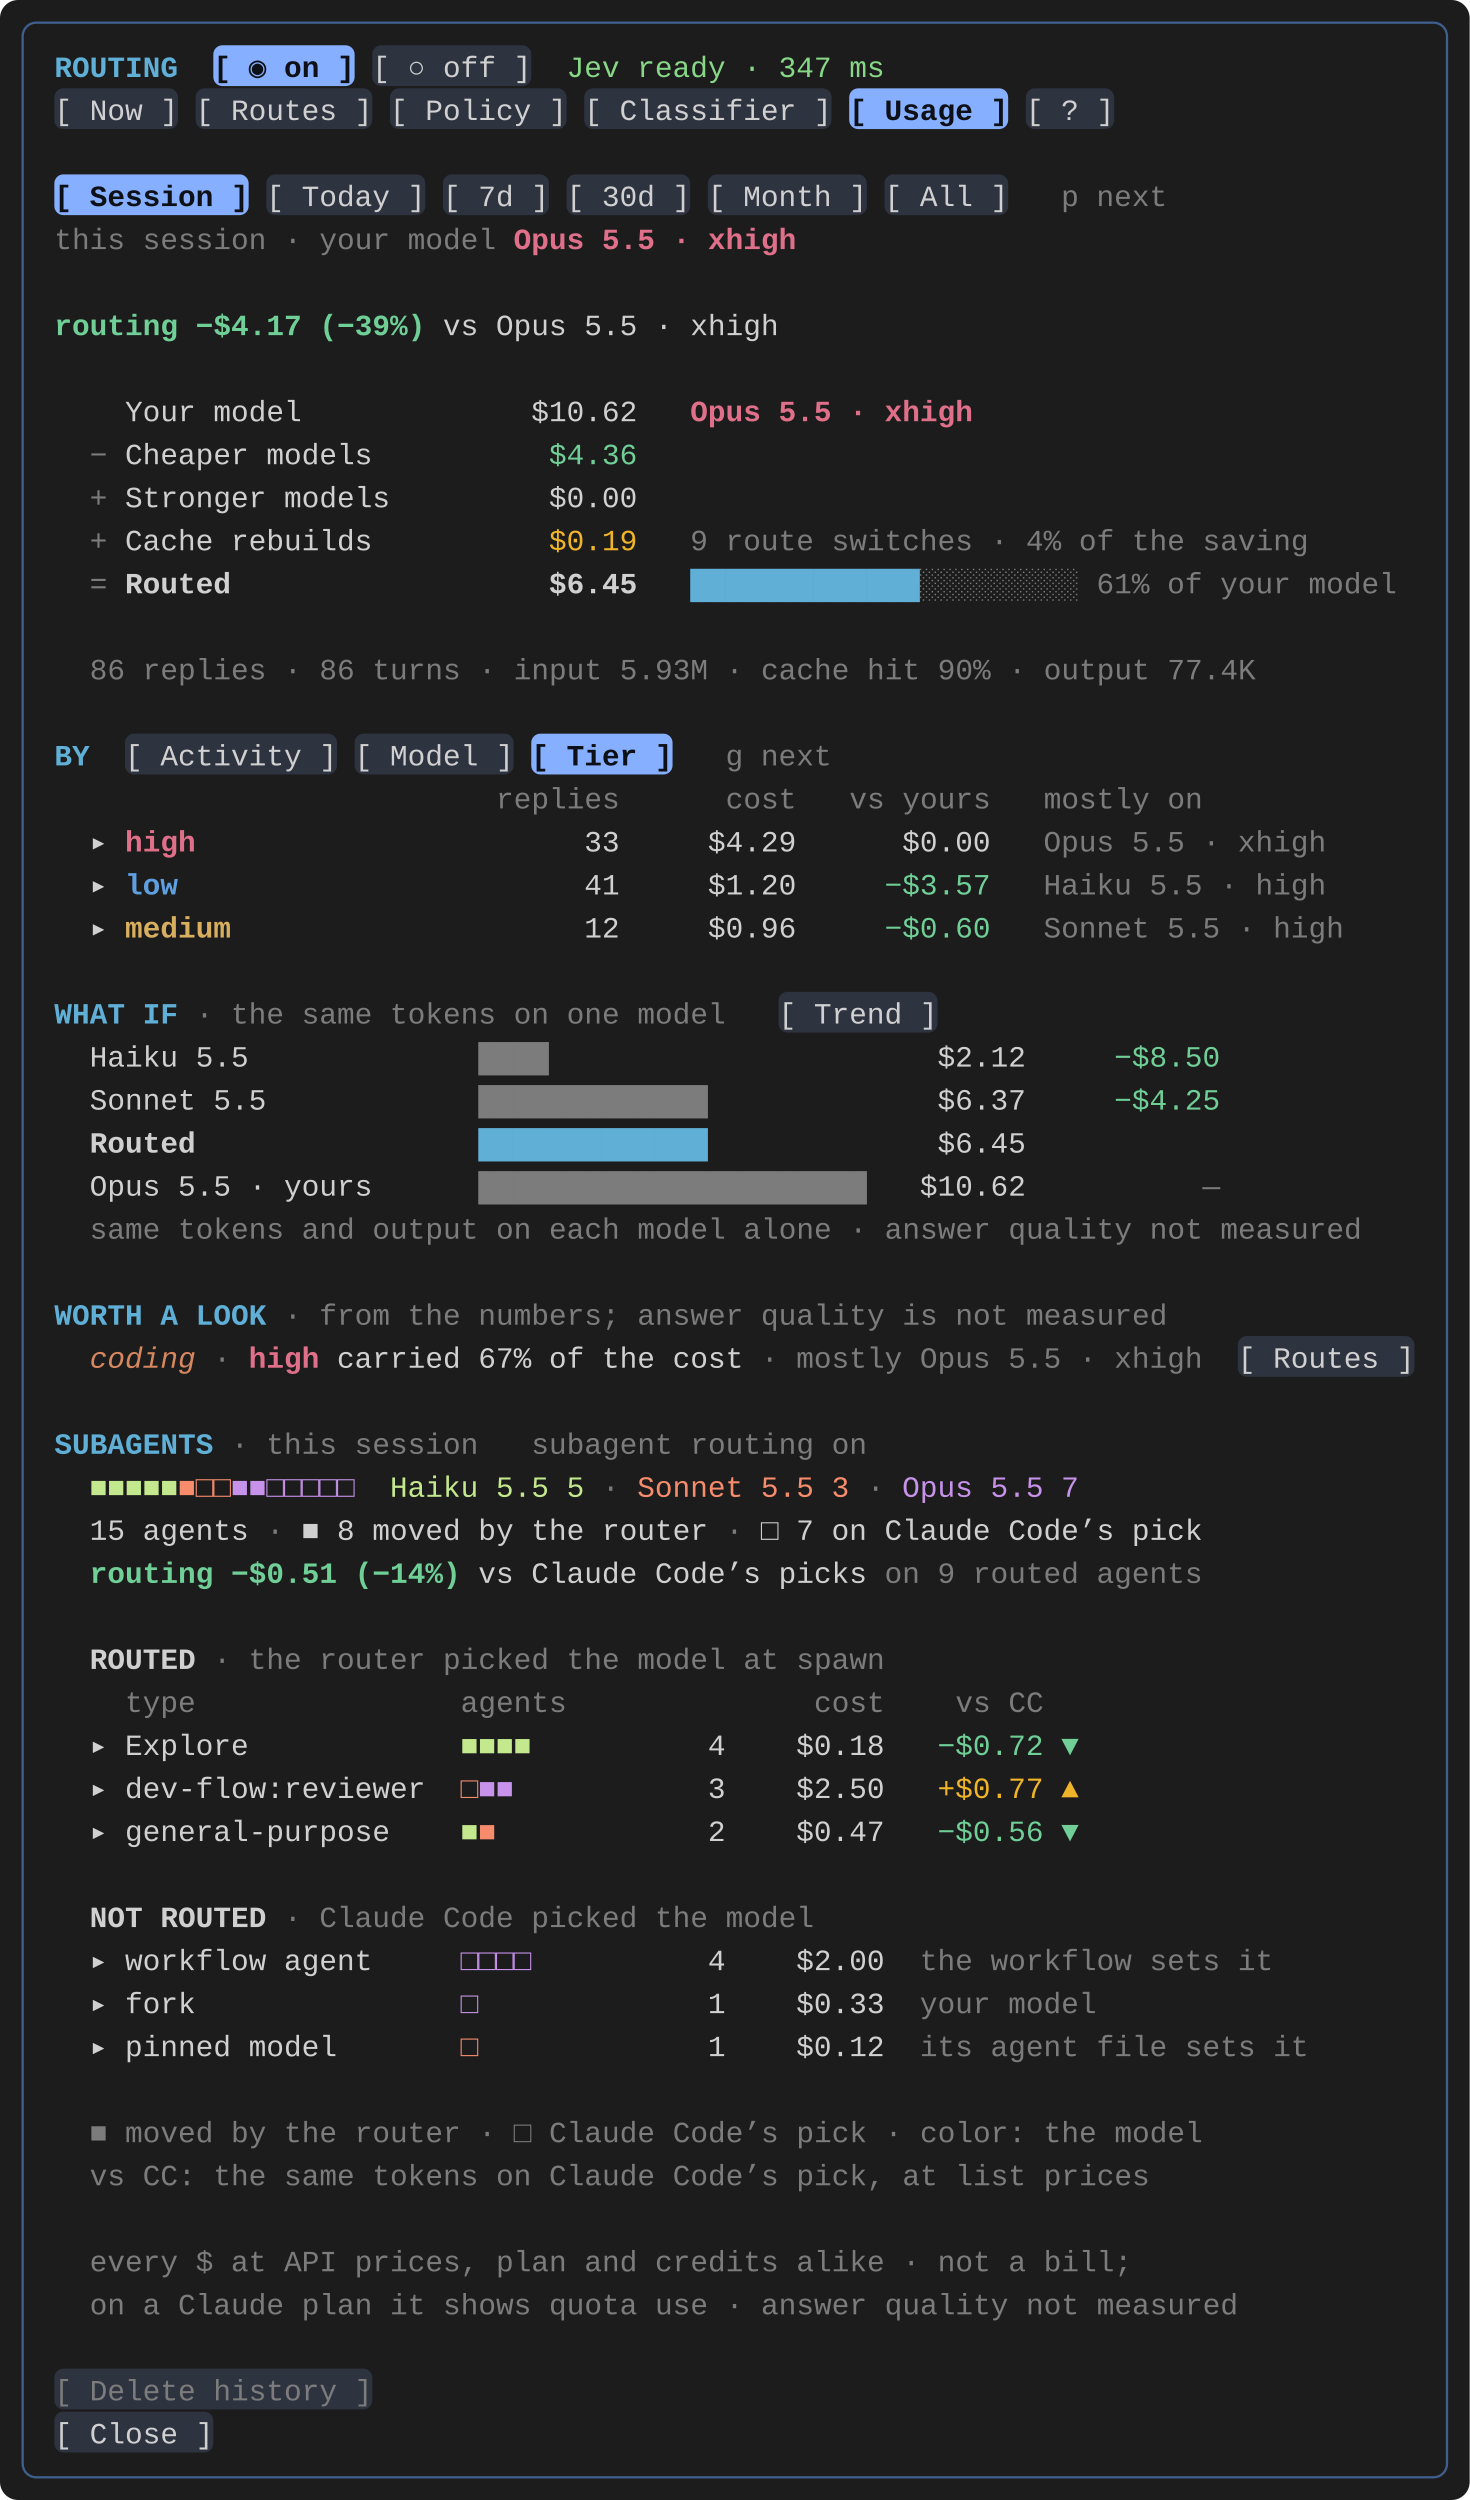
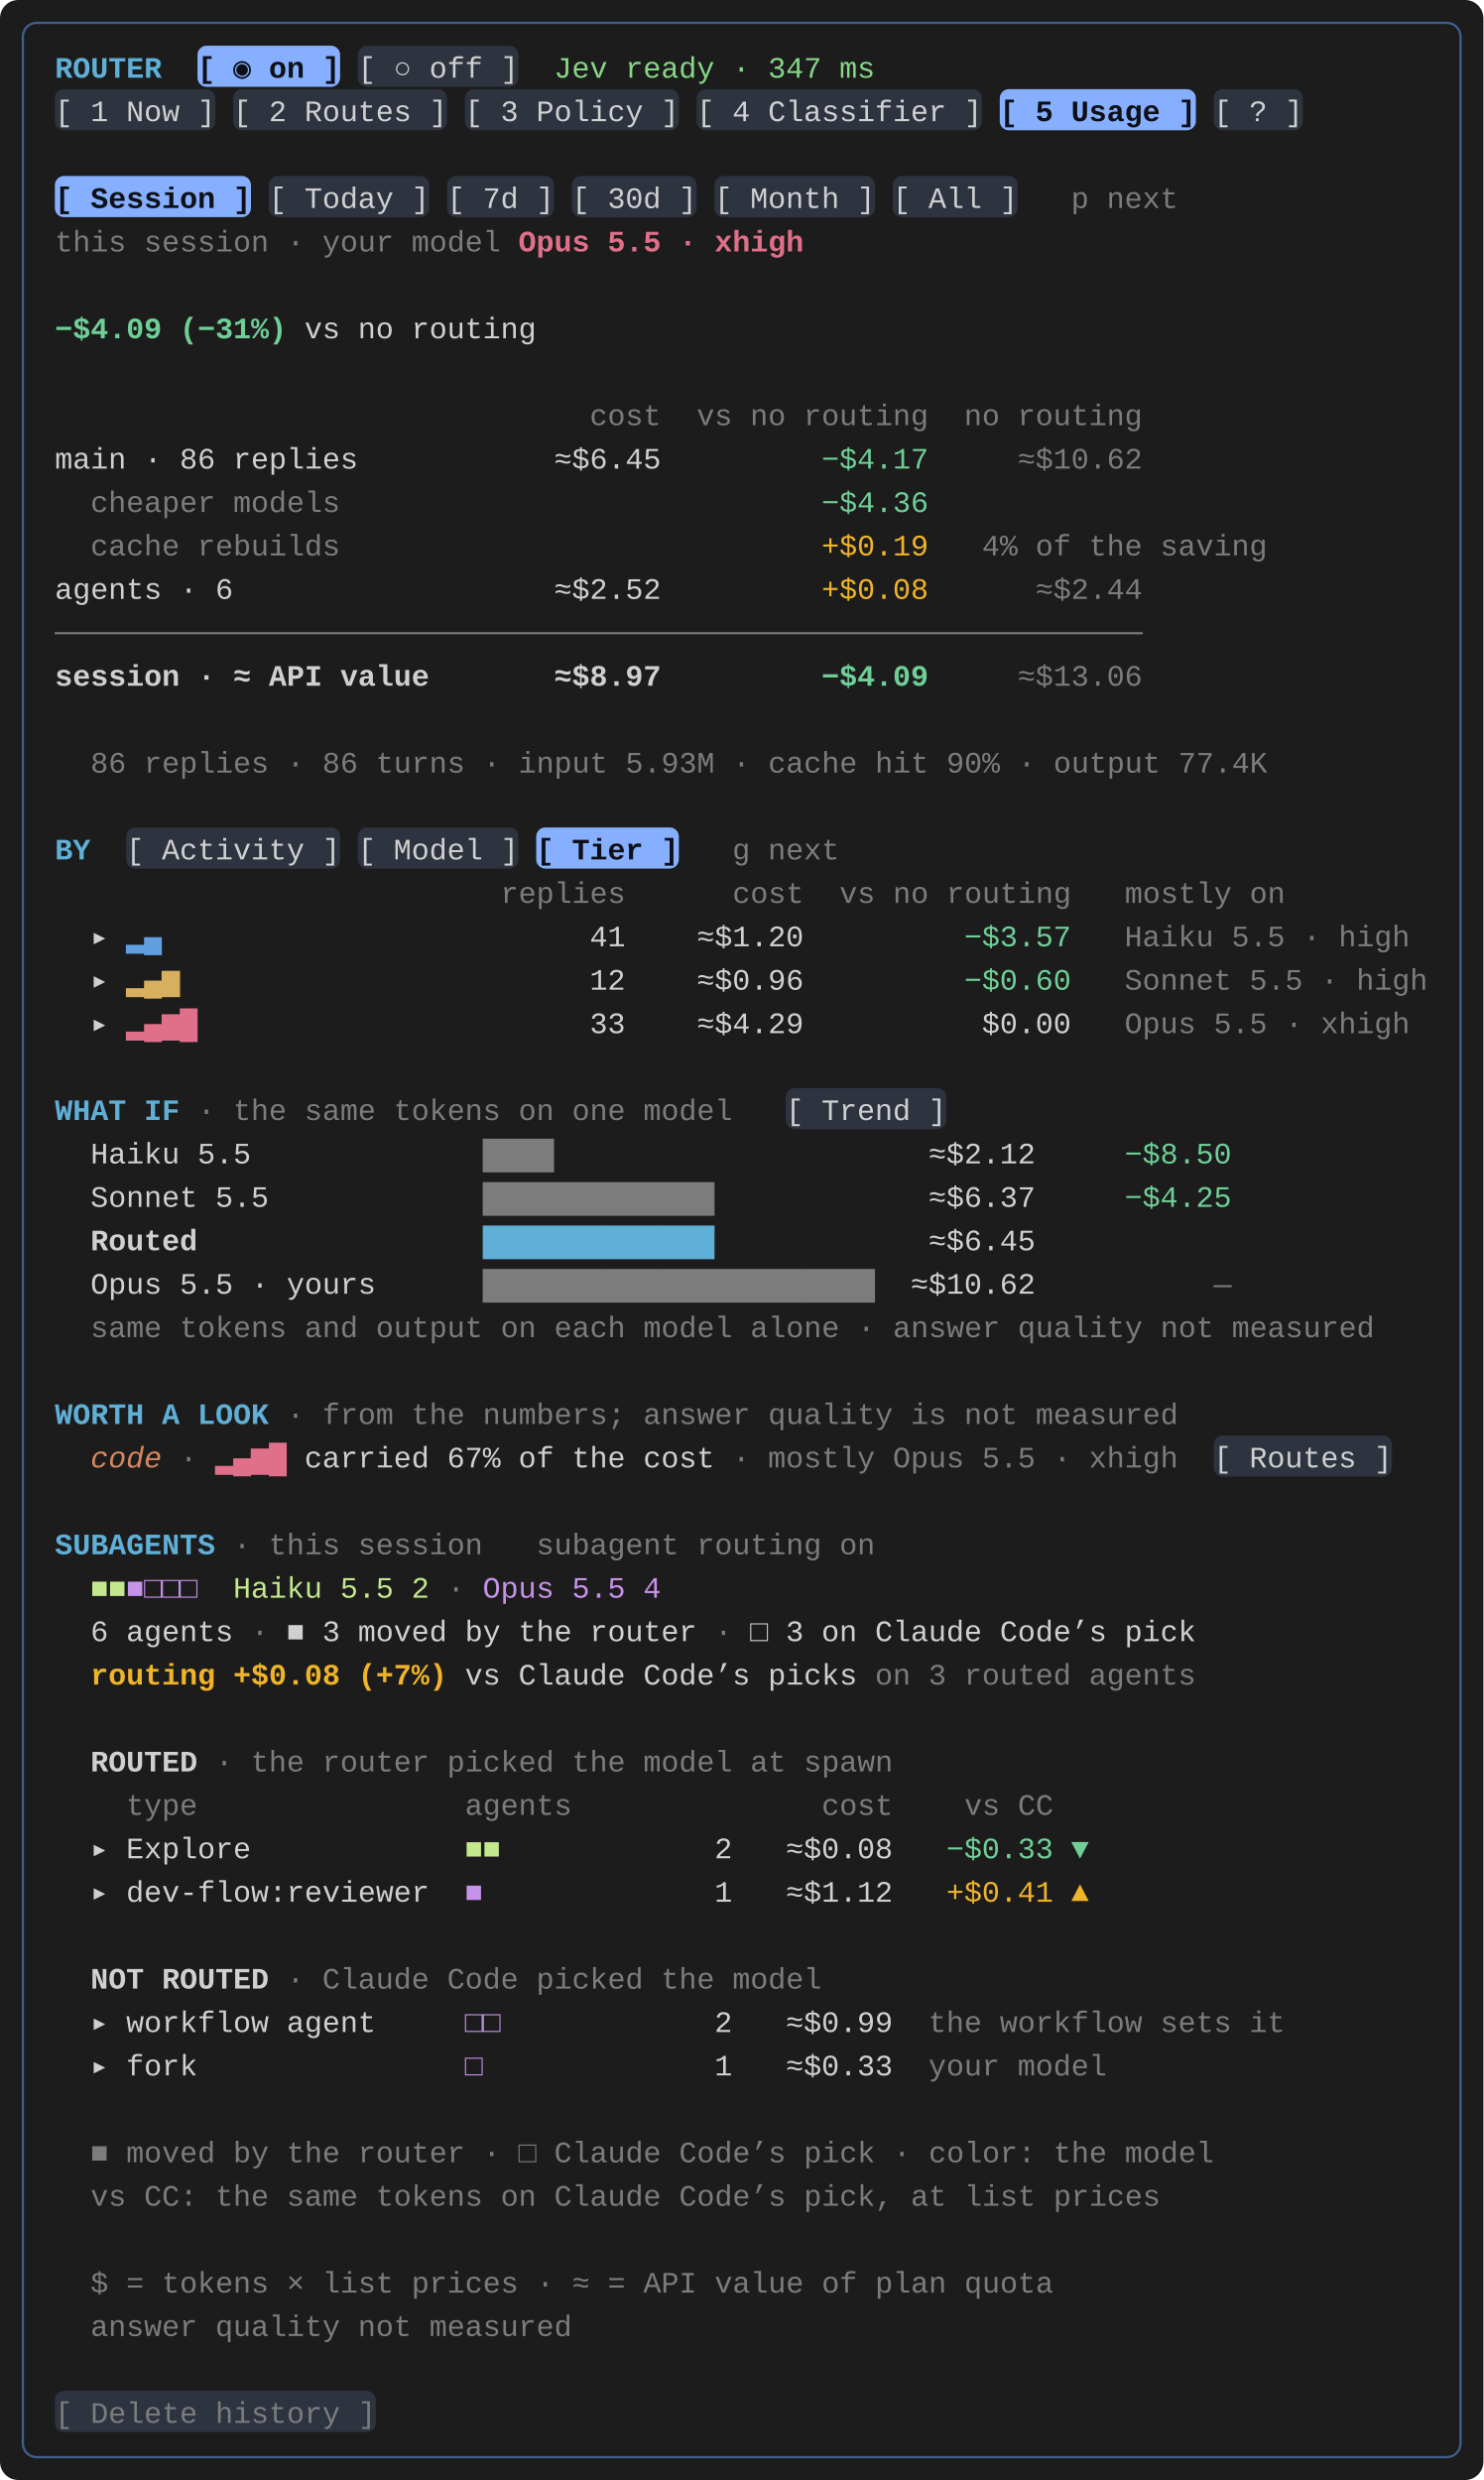
- <svg xmlns="http://www.w3.org/2000/svg" viewBox="0 0 649 1104" role="img" aria-labelledby="title desc">
+ <svg xmlns="http://www.w3.org/2000/svg" viewBox="0 0 649 1085" role="img" aria-labelledby="title desc">
  <style>
    text { font-family: ui-monospace, SFMono-Regular, Menlo, Consolas, 'Liberation Mono', monospace; font-size: 13px; }
    .cap { font-family: system-ui, -apple-system, 'Segoe UI', sans-serif; font-size: 12px; fill: #9a988f; }
  </style>
-   <rect width="649" height="1104" rx="8" fill="#1c1c1c" />
-   <rect x="10" y="10" width="629" height="1084" rx="6" fill="none" stroke="#3f5f8f" />
-   <text x="24.0" y="34" fill="#5fafd7" font-weight="700" xml:space="preserve">ROUTING</text>
-   <rect x="94.2" y="20" width="62.4" height="18" rx="4" fill="#87afff" />
-   <text x="94.2" y="34" fill="#0d1016" font-weight="700" xml:space="preserve">[ ◉ on ]</text>
-   <rect x="164.4" y="20" width="70.2" height="18" rx="4" fill="#2e3340" />
-   <text x="164.4" y="34" fill="#d0d0d0" xml:space="preserve">[ ○ off ]</text>
-   <text x="250.2" y="34" fill="#87d787" xml:space="preserve">Jev ready · 347 ms</text>
-   <rect x="24.0" y="39" width="54.6" height="18" rx="4" fill="#2e3340" />
-   <text x="24.0" y="53" fill="#d0d0d0" xml:space="preserve">[ Now ]</text>
-   <rect x="86.4" y="39" width="78.0" height="18" rx="4" fill="#2e3340" />
-   <text x="86.4" y="53" fill="#d0d0d0" xml:space="preserve">[ Routes ]</text>
-   <rect x="172.2" y="39" width="78.0" height="18" rx="4" fill="#2e3340" />
-   <text x="172.2" y="53" fill="#d0d0d0" xml:space="preserve">[ Policy ]</text>
-   <rect x="258.0" y="39" width="109.2" height="18" rx="4" fill="#2e3340" />
-   <text x="258.0" y="53" fill="#d0d0d0" xml:space="preserve">[ Classifier ]</text>
-   <rect x="375.0" y="39" width="70.2" height="18" rx="4" fill="#87afff" />
-   <text x="375.0" y="53" fill="#0d1016" font-weight="700" xml:space="preserve">[ Usage ]</text>
-   <rect x="453.0" y="39" width="39.0" height="18" rx="4" fill="#2e3340" />
-   <text x="453.0" y="53" fill="#d0d0d0" xml:space="preserve">[ ? ]</text>
+   <rect width="649" height="1085" rx="8" fill="#1c1c1c" />
+   <rect x="10" y="10" width="629" height="1065" rx="6" fill="none" stroke="#3f5f8f" />
+   <text x="24.0" y="34" fill="#5fafd7" font-weight="700" xml:space="preserve">ROUTER</text>
+   <rect x="86.4" y="20" width="62.4" height="18" rx="4" fill="#87afff" />
+   <text x="86.4" y="34" fill="#0d1016" font-weight="700" xml:space="preserve">[ ◉ on ]</text>
+   <rect x="156.6" y="20" width="70.2" height="18" rx="4" fill="#2e3340" />
+   <text x="156.6" y="34" fill="#d0d0d0" xml:space="preserve">[ ○ off ]</text>
+   <text x="242.4" y="34" fill="#87d787" xml:space="preserve">Jev ready · 347 ms</text>
+   <rect x="24.0" y="39" width="70.2" height="18" rx="4" fill="#2e3340" />
+   <text x="24.0" y="53" fill="#d0d0d0" xml:space="preserve">[ 1 Now ]</text>
+   <rect x="102.0" y="39" width="93.6" height="18" rx="4" fill="#2e3340" />
+   <text x="102.0" y="53" fill="#d0d0d0" xml:space="preserve">[ 2 Routes ]</text>
+   <rect x="203.4" y="39" width="93.6" height="18" rx="4" fill="#2e3340" />
+   <text x="203.4" y="53" fill="#d0d0d0" xml:space="preserve">[ 3 Policy ]</text>
+   <rect x="304.8" y="39" width="124.8" height="18" rx="4" fill="#2e3340" />
+   <text x="304.8" y="53" fill="#d0d0d0" xml:space="preserve">[ 4 Classifier ]</text>
+   <rect x="437.4" y="39" width="85.8" height="18" rx="4" fill="#87afff" />
+   <text x="437.4" y="53" fill="#0d1016" font-weight="700" xml:space="preserve">[ 5 Usage ]</text>
+   <rect x="531.0" y="39" width="39.0" height="18" rx="4" fill="#2e3340" />
+   <text x="531.0" y="53" fill="#d0d0d0" xml:space="preserve">[ ? ]</text>
  <rect x="24.0" y="77" width="85.8" height="18" rx="4" fill="#87afff" />
  <text x="24.0" y="91" fill="#0d1016" font-weight="700" xml:space="preserve">[ Session ]</text>
  <rect x="117.6" y="77" width="70.2" height="18" rx="4" fill="#2e3340" />
  <text x="117.6" y="91" fill="#d0d0d0" xml:space="preserve">[ Today ]</text>
  <rect x="195.6" y="77" width="46.8" height="18" rx="4" fill="#2e3340" />
  <text x="195.6" y="91" fill="#d0d0d0" xml:space="preserve">[ 7d ]</text>
  <rect x="250.2" y="77" width="54.6" height="18" rx="4" fill="#2e3340" />
  <text x="250.2" y="91" fill="#d0d0d0" xml:space="preserve">[ 30d ]</text>
  <rect x="312.6" y="77" width="70.2" height="18" rx="4" fill="#2e3340" />
  <text x="312.6" y="91" fill="#d0d0d0" xml:space="preserve">[ Month ]</text>
  <rect x="390.6" y="77" width="54.6" height="18" rx="4" fill="#2e3340" />
  <text x="390.6" y="91" fill="#d0d0d0" xml:space="preserve">[ All ]</text>
  <text x="453.0" y="91" fill="#7c7c7c" xml:space="preserve">  p next</text>
  <text x="24.0" y="110" fill="#7c7c7c" xml:space="preserve">this session · your model </text>
  <text x="226.8" y="110" fill="#e0708a" font-weight="700" xml:space="preserve">Opus 5.5 · xhigh</text>
-   <text x="24.0" y="148" fill="#6fcf97" font-weight="700" xml:space="preserve">routing −$4.17 (−39%)</text>
-   <text x="187.8" y="148" fill="#d0d0d0" xml:space="preserve"> vs Opus 5.5 · xhigh</text>
-   <text x="55.2" y="186" fill="#d0d0d0" xml:space="preserve">Your model</text>
-   <text x="211.2" y="186" fill="#d0d0d0" xml:space="preserve">   $10.62</text>
-   <text x="304.8" y="186" fill="#e0708a" font-weight="700" xml:space="preserve">Opus 5.5 · xhigh</text>
-   <text x="24.0" y="205" fill="#7c7c7c" xml:space="preserve">  − </text>
-   <text x="55.2" y="205" fill="#d0d0d0" xml:space="preserve">Cheaper models</text>
-   <text x="211.2" y="205" fill="#6fcf97" xml:space="preserve">    $4.36</text>
-   <text x="24.0" y="224" fill="#7c7c7c" xml:space="preserve">  + </text>
-   <text x="55.2" y="224" fill="#d0d0d0" xml:space="preserve">Stronger models</text>
-   <text x="211.2" y="224" fill="#d0d0d0" xml:space="preserve">    $0.00</text>
-   <text x="24.0" y="243" fill="#7c7c7c" xml:space="preserve">  + </text>
-   <text x="55.2" y="243" fill="#d0d0d0" xml:space="preserve">Cache rebuilds</text>
-   <text x="211.2" y="243" fill="#f0b429" xml:space="preserve">    $0.19</text>
-   <text x="304.8" y="243" fill="#7c7c7c" xml:space="preserve">9 route switches · 4% of the saving</text>
-   <text x="24.0" y="262" fill="#7c7c7c" xml:space="preserve">  = </text>
-   <text x="55.2" y="262" fill="#d0d0d0" font-weight="700" xml:space="preserve">Routed</text>
-   <text x="211.2" y="262" fill="#d0d0d0" font-weight="700" xml:space="preserve">    $6.45</text>
-   <text x="304.8" y="262" fill="#5fafd7" xml:space="preserve">█████████████</text>
-   <text x="406.2" y="262" fill="#7c7c7c" xml:space="preserve">░░░░░░░░░</text>
-   <text x="476.4" y="262" fill="#7c7c7c" xml:space="preserve"> 61% of your model</text>
-   <text x="24.0" y="300" fill="#7c7c7c" xml:space="preserve">  86 replies · 86 turns · input 5.93M · cache hit 90% · output 77.4K</text>
-   <text x="24.0" y="338" fill="#5fafd7" font-weight="700" xml:space="preserve">BY  </text>
-   <rect x="55.2" y="324" width="93.6" height="18" rx="4" fill="#2e3340" />
-   <text x="55.2" y="338" fill="#d0d0d0" xml:space="preserve">[ Activity ]</text>
-   <rect x="156.6" y="324" width="70.2" height="18" rx="4" fill="#2e3340" />
-   <text x="156.6" y="338" fill="#d0d0d0" xml:space="preserve">[ Model ]</text>
-   <rect x="234.6" y="324" width="62.4" height="18" rx="4" fill="#87afff" />
-   <text x="234.6" y="338" fill="#0d1016" font-weight="700" xml:space="preserve">[ Tier ]</text>
-   <text x="304.8" y="338" fill="#7c7c7c" xml:space="preserve">  g next</text>
-   <text x="24.0" y="357" fill="#7c7c7c" xml:space="preserve">                         replies      cost   vs yours   mostly on</text>
-   <text x="39.6" y="376" fill="#d0d0d0" xml:space="preserve">▸</text>
-   <text x="55.2" y="376" fill="#e0708a" font-weight="700" xml:space="preserve">high</text>
-   <text x="211.2" y="376" fill="#d0d0d0" xml:space="preserve">      33     $4.29</text>
-   <text x="351.6" y="376" fill="#d0d0d0" xml:space="preserve">      $0.00</text>
-   <text x="437.4" y="376" fill="#7c7c7c" xml:space="preserve">   Opus 5.5 · xhigh</text>
-   <text x="39.6" y="395" fill="#d0d0d0" xml:space="preserve">▸</text>
-   <text x="55.2" y="395" fill="#5f9fe0" font-weight="700" xml:space="preserve">low</text>
-   <text x="211.2" y="395" fill="#d0d0d0" xml:space="preserve">      41     $1.20</text>
-   <text x="351.6" y="395" fill="#6fcf97" xml:space="preserve">     −$3.57</text>
-   <text x="437.4" y="395" fill="#7c7c7c" xml:space="preserve">   Haiku 5.5 · high</text>
+   <text x="24.0" y="148" fill="#6fcf97" font-weight="700" xml:space="preserve">−$4.09 (−31%)</text>
+   <text x="125.4" y="148" fill="#d0d0d0" xml:space="preserve"> vs no routing</text>
+   <text x="226.8" y="186" fill="#7c7c7c" xml:space="preserve">    cost</text>
+   <text x="289.2" y="186" fill="#7c7c7c" xml:space="preserve">  vs no routing</text>
+   <text x="406.2" y="186" fill="#7c7c7c" xml:space="preserve">  no routing</text>
+   <text x="24.0" y="205" fill="#d0d0d0" xml:space="preserve">main · 86 replies</text>
+   <text x="226.8" y="205" fill="#d0d0d0" xml:space="preserve">  ≈$6.45</text>
+   <text x="289.2" y="205" fill="#6fcf97" xml:space="preserve">         −$4.17</text>
+   <text x="406.2" y="205" fill="#7c7c7c" xml:space="preserve">     ≈$10.62</text>
+   <text x="24.0" y="224" fill="#7c7c7c" xml:space="preserve">  cheaper models</text>
+   <text x="289.2" y="224" fill="#6fcf97" xml:space="preserve">         −$4.36</text>
+   <text x="24.0" y="243" fill="#7c7c7c" xml:space="preserve">  cache rebuilds</text>
+   <text x="289.2" y="243" fill="#f0b429" xml:space="preserve">         +$0.19</text>
+   <text x="406.2" y="243" fill="#7c7c7c" xml:space="preserve">   4% of the saving</text>
+   <text x="24.0" y="262" fill="#d0d0d0" xml:space="preserve">agents · 6</text>
+   <text x="226.8" y="262" fill="#d0d0d0" xml:space="preserve">  ≈$2.52</text>
+   <text x="289.2" y="262" fill="#f0b429" xml:space="preserve">         +$0.08</text>
+   <text x="406.2" y="262" fill="#7c7c7c" xml:space="preserve">      ≈$2.44</text>
+   <text x="24.0" y="281" fill="#7c7c7c" xml:space="preserve">─────────────────────────────────────────────────────────────</text>
+   <text x="24.0" y="300" fill="#d0d0d0" font-weight="700" xml:space="preserve">session · ≈ API value</text>
+   <text x="226.8" y="300" fill="#d0d0d0" font-weight="700" xml:space="preserve">  ≈$8.97</text>
+   <text x="289.2" y="300" fill="#6fcf97" font-weight="700" xml:space="preserve">         −$4.09</text>
+   <text x="406.2" y="300" fill="#7c7c7c" xml:space="preserve">     ≈$13.06</text>
+   <text x="24.0" y="338" fill="#7c7c7c" xml:space="preserve">  86 replies · 86 turns · input 5.93M · cache hit 90% · output 77.4K</text>
+   <text x="24.0" y="376" fill="#5fafd7" font-weight="700" xml:space="preserve">BY  </text>
+   <rect x="55.2" y="362" width="93.6" height="18" rx="4" fill="#2e3340" />
+   <text x="55.2" y="376" fill="#d0d0d0" xml:space="preserve">[ Activity ]</text>
+   <rect x="156.6" y="362" width="70.2" height="18" rx="4" fill="#2e3340" />
+   <text x="156.6" y="376" fill="#d0d0d0" xml:space="preserve">[ Model ]</text>
+   <rect x="234.6" y="362" width="62.4" height="18" rx="4" fill="#87afff" />
+   <text x="234.6" y="376" fill="#0d1016" font-weight="700" xml:space="preserve">[ Tier ]</text>
+   <text x="304.8" y="376" fill="#7c7c7c" xml:space="preserve">  g next</text>
+   <text x="24.0" y="395" fill="#7c7c7c" xml:space="preserve">                         replies      cost  vs no routing   mostly on</text>
  <text x="39.6" y="414" fill="#d0d0d0" xml:space="preserve">▸</text>
-   <text x="55.2" y="414" fill="#d7af5f" font-weight="700" xml:space="preserve">medium</text>
-   <text x="211.2" y="414" fill="#d0d0d0" xml:space="preserve">      12     $0.96</text>
-   <text x="351.6" y="414" fill="#6fcf97" xml:space="preserve">     −$0.60</text>
-   <text x="437.4" y="414" fill="#7c7c7c" xml:space="preserve">   Sonnet 5.5 · high</text>
-   <text x="24.0" y="452" fill="#5fafd7" font-weight="700" xml:space="preserve">WHAT IF</text>
-   <text x="78.6" y="452" fill="#7c7c7c" xml:space="preserve"> · the same tokens on one model   </text>
-   <rect x="343.8" y="438" width="70.2" height="18" rx="4" fill="#2e3340" />
-   <text x="343.8" y="452" fill="#d0d0d0" xml:space="preserve">[ Trend ]</text>
-   <text x="39.6" y="471" fill="#d0d0d0" xml:space="preserve">Haiku 5.5</text>
-   <text x="211.2" y="471" fill="#7c7c7c" xml:space="preserve">████</text>
-   <text x="382.8" y="471" fill="#d0d0d0" xml:space="preserve">    $2.12</text>
-   <text x="453.0" y="471" fill="#6fcf97" xml:space="preserve">     −$8.50</text>
-   <text x="39.6" y="490" fill="#d0d0d0" xml:space="preserve">Sonnet 5.5</text>
-   <text x="211.2" y="490" fill="#7c7c7c" xml:space="preserve">█████████████</text>
-   <text x="382.8" y="490" fill="#d0d0d0" xml:space="preserve">    $6.37</text>
-   <text x="453.0" y="490" fill="#6fcf97" xml:space="preserve">     −$4.25</text>
-   <text x="39.6" y="509" fill="#d0d0d0" font-weight="700" xml:space="preserve">Routed</text>
-   <text x="211.2" y="509" fill="#5fafd7" xml:space="preserve">█████████████</text>
-   <text x="382.8" y="509" fill="#d0d0d0" xml:space="preserve">    $6.45</text>
-   <text x="39.6" y="528" fill="#d0d0d0" xml:space="preserve">Opus 5.5 · yours</text>
-   <text x="211.2" y="528" fill="#7c7c7c" xml:space="preserve">██████████████████████</text>
-   <text x="382.8" y="528" fill="#d0d0d0" xml:space="preserve">   $10.62</text>
-   <text x="453.0" y="528" fill="#7c7c7c" xml:space="preserve">          —</text>
-   <text x="24.0" y="547" fill="#7c7c7c" xml:space="preserve">  same tokens and output on each model alone · answer quality not measured</text>
-   <text x="24.0" y="585" fill="#5fafd7" font-weight="700" xml:space="preserve">WORTH A LOOK</text>
-   <text x="117.6" y="585" fill="#7c7c7c" xml:space="preserve"> · from the numbers; answer quality is not measured</text>
-   <text x="39.6" y="604" fill="#d7875f" font-style="italic" xml:space="preserve">coding</text>
-   <text x="86.4" y="604" fill="#7c7c7c" xml:space="preserve"> · </text>
-   <text x="109.8" y="604" fill="#e0708a" font-weight="700" xml:space="preserve">high</text>
-   <text x="141.0" y="604" fill="#d0d0d0" xml:space="preserve"> carried 67% of the cost</text>
-   <text x="328.2" y="604" fill="#7c7c7c" xml:space="preserve"> · mostly Opus 5.5 · xhigh</text>
-   <rect x="546.6" y="590" width="78.0" height="18" rx="4" fill="#2e3340" />
-   <text x="546.6" y="604" fill="#d0d0d0" xml:space="preserve">[ Routes ]</text>
-   <text x="24.0" y="642" fill="#5fafd7" font-weight="700" xml:space="preserve">SUBAGENTS</text>
-   <text x="94.2" y="642" fill="#7c7c7c" xml:space="preserve"> · this session   subagent routing on</text>
-   <text x="39.6" y="661" fill="#c3e88d" xml:space="preserve">■■■■■</text>
-   <text x="78.6" y="661" fill="#f78c6c" xml:space="preserve">■</text>
-   <text x="86.4" y="661" fill="#f78c6c" xml:space="preserve">□□</text>
-   <text x="102.0" y="661" fill="#c792ea" xml:space="preserve">■■</text>
-   <text x="117.6" y="661" fill="#c792ea" xml:space="preserve">□□□□□</text>
-   <text x="172.2" y="661" fill="#c3e88d" xml:space="preserve">Haiku 5.5 5</text>
-   <text x="258.0" y="661" fill="#7c7c7c" xml:space="preserve"> · </text>
-   <text x="281.4" y="661" fill="#f78c6c" xml:space="preserve">Sonnet 5.5 3</text>
-   <text x="375.0" y="661" fill="#7c7c7c" xml:space="preserve"> · </text>
-   <text x="398.4" y="661" fill="#c792ea" xml:space="preserve">Opus 5.5 7</text>
-   <text x="24.0" y="680" fill="#d0d0d0" xml:space="preserve">  15 agents</text>
-   <text x="109.8" y="680" fill="#7c7c7c" xml:space="preserve"> · </text>
-   <text x="133.2" y="680" fill="#d0d0d0" xml:space="preserve">■ 8 moved by the router</text>
-   <text x="312.6" y="680" fill="#7c7c7c" xml:space="preserve"> · </text>
-   <text x="336.0" y="680" fill="#d0d0d0" xml:space="preserve">□ 7 on Claude Code’s pick</text>
-   <text x="39.6" y="699" fill="#6fcf97" font-weight="700" xml:space="preserve">routing −$0.51 (−14%)</text>
-   <text x="203.4" y="699" fill="#d0d0d0" xml:space="preserve"> vs Claude Code’s picks</text>
-   <text x="382.8" y="699" fill="#7c7c7c" xml:space="preserve"> on 9 routed agents</text>
-   <text x="24.0" y="737" fill="#d0d0d0" font-weight="700" xml:space="preserve">  ROUTED</text>
-   <text x="86.4" y="737" fill="#7c7c7c" xml:space="preserve"> · the router picked the model at spawn</text>
-   <text x="24.0" y="756" fill="#7c7c7c" xml:space="preserve">    type               agents              cost    vs CC</text>
-   <text x="39.6" y="775" fill="#d0d0d0" xml:space="preserve">▸</text>
-   <text x="55.2" y="775" fill="#d0d0d0" xml:space="preserve">Explore</text>
-   <text x="203.4" y="775" fill="#c3e88d" xml:space="preserve">■■■■</text>
-   <text x="297.0" y="775" fill="#d0d0d0" xml:space="preserve">  4</text>
-   <text x="320.4" y="775" fill="#d0d0d0" xml:space="preserve">    $0.18</text>
-   <text x="390.6" y="775" fill="#6fcf97" xml:space="preserve">   −$0.72 ▼</text>
-   <text x="39.6" y="794" fill="#d0d0d0" xml:space="preserve">▸</text>
-   <text x="55.2" y="794" fill="#d0d0d0" xml:space="preserve">dev-flow:reviewer</text>
-   <text x="203.4" y="794" fill="#f78c6c" xml:space="preserve">□</text>
-   <text x="211.2" y="794" fill="#c792ea" xml:space="preserve">■■</text>
-   <text x="297.0" y="794" fill="#d0d0d0" xml:space="preserve">  3</text>
-   <text x="320.4" y="794" fill="#d0d0d0" xml:space="preserve">    $2.50</text>
-   <text x="390.6" y="794" fill="#f0b429" xml:space="preserve">   +$0.77 ▲</text>
+   <text x="55.2" y="414" fill="#5f9fe0" xml:space="preserve">▂▄</text>
+   <text x="211.2" y="414" fill="#d0d0d0" xml:space="preserve">      41    ≈$1.20</text>
+   <text x="351.6" y="414" fill="#6fcf97" xml:space="preserve">         −$3.57</text>
+   <text x="468.6" y="414" fill="#7c7c7c" xml:space="preserve">   Haiku 5.5 · high</text>
+   <text x="39.6" y="433" fill="#d0d0d0" xml:space="preserve">▸</text>
+   <text x="55.2" y="433" fill="#d7af5f" xml:space="preserve">▂▄▆</text>
+   <text x="211.2" y="433" fill="#d0d0d0" xml:space="preserve">      12    ≈$0.96</text>
+   <text x="351.6" y="433" fill="#6fcf97" xml:space="preserve">         −$0.60</text>
+   <text x="468.6" y="433" fill="#7c7c7c" xml:space="preserve">   Sonnet 5.5 · high</text>
+   <text x="39.6" y="452" fill="#d0d0d0" xml:space="preserve">▸</text>
+   <text x="55.2" y="452" fill="#e0708a" xml:space="preserve">▂▄▆█</text>
+   <text x="211.2" y="452" fill="#d0d0d0" xml:space="preserve">      33    ≈$4.29</text>
+   <text x="351.6" y="452" fill="#d0d0d0" xml:space="preserve">          $0.00</text>
+   <text x="468.6" y="452" fill="#7c7c7c" xml:space="preserve">   Opus 5.5 · xhigh</text>
+   <text x="24.0" y="490" fill="#5fafd7" font-weight="700" xml:space="preserve">WHAT IF</text>
+   <text x="78.6" y="490" fill="#7c7c7c" xml:space="preserve"> · the same tokens on one model   </text>
+   <rect x="343.8" y="476" width="70.2" height="18" rx="4" fill="#2e3340" />
+   <text x="343.8" y="490" fill="#d0d0d0" xml:space="preserve">[ Trend ]</text>
+   <text x="39.6" y="509" fill="#d0d0d0" xml:space="preserve">Haiku 5.5</text>
+   <text x="211.2" y="509" fill="#7c7c7c" xml:space="preserve">████</text>
+   <text x="382.8" y="509" fill="#d0d0d0" xml:space="preserve">   ≈$2.12</text>
+   <text x="453.0" y="509" fill="#6fcf97" xml:space="preserve">     −$8.50</text>
+   <text x="39.6" y="528" fill="#d0d0d0" xml:space="preserve">Sonnet 5.5</text>
+   <text x="211.2" y="528" fill="#7c7c7c" xml:space="preserve">█████████████</text>
+   <text x="382.8" y="528" fill="#d0d0d0" xml:space="preserve">   ≈$6.37</text>
+   <text x="453.0" y="528" fill="#6fcf97" xml:space="preserve">     −$4.25</text>
+   <text x="39.6" y="547" fill="#d0d0d0" font-weight="700" xml:space="preserve">Routed</text>
+   <text x="211.2" y="547" fill="#5fafd7" xml:space="preserve">█████████████</text>
+   <text x="382.8" y="547" fill="#d0d0d0" xml:space="preserve">   ≈$6.45</text>
+   <text x="39.6" y="566" fill="#d0d0d0" xml:space="preserve">Opus 5.5 · yours</text>
+   <text x="211.2" y="566" fill="#7c7c7c" xml:space="preserve">██████████████████████</text>
+   <text x="382.8" y="566" fill="#d0d0d0" xml:space="preserve">  ≈$10.62</text>
+   <text x="453.0" y="566" fill="#7c7c7c" xml:space="preserve">          —</text>
+   <text x="24.0" y="585" fill="#7c7c7c" xml:space="preserve">  same tokens and output on each model alone · answer quality not measured</text>
+   <text x="24.0" y="623" fill="#5fafd7" font-weight="700" xml:space="preserve">WORTH A LOOK</text>
+   <text x="117.6" y="623" fill="#7c7c7c" xml:space="preserve"> · from the numbers; answer quality is not measured</text>
+   <text x="39.6" y="642" fill="#d7875f" font-style="italic" xml:space="preserve">code</text>
+   <text x="70.8" y="642" fill="#7c7c7c" xml:space="preserve"> · </text>
+   <text x="94.2" y="642" fill="#e0708a" xml:space="preserve">▂▄▆█</text>
+   <text x="125.4" y="642" fill="#d0d0d0" xml:space="preserve"> carried 67% of the cost</text>
+   <text x="312.6" y="642" fill="#7c7c7c" xml:space="preserve"> · mostly Opus 5.5 · xhigh</text>
+   <rect x="531.0" y="628" width="78.0" height="18" rx="4" fill="#2e3340" />
+   <text x="531.0" y="642" fill="#d0d0d0" xml:space="preserve">[ Routes ]</text>
+   <text x="24.0" y="680" fill="#5fafd7" font-weight="700" xml:space="preserve">SUBAGENTS</text>
+   <text x="94.2" y="680" fill="#7c7c7c" xml:space="preserve"> · this session   subagent routing on</text>
+   <text x="39.6" y="699" fill="#c3e88d" xml:space="preserve">■■</text>
+   <text x="55.2" y="699" fill="#c792ea" xml:space="preserve">■</text>
+   <text x="63.0" y="699" fill="#c792ea" xml:space="preserve">□□□</text>
+   <text x="102.0" y="699" fill="#c3e88d" xml:space="preserve">Haiku 5.5 2</text>
+   <text x="187.8" y="699" fill="#7c7c7c" xml:space="preserve"> · </text>
+   <text x="211.2" y="699" fill="#c792ea" xml:space="preserve">Opus 5.5 4</text>
+   <text x="24.0" y="718" fill="#d0d0d0" xml:space="preserve">  6 agents</text>
+   <text x="102.0" y="718" fill="#7c7c7c" xml:space="preserve"> · </text>
+   <text x="125.4" y="718" fill="#d0d0d0" xml:space="preserve">■ 3 moved by the router</text>
+   <text x="304.8" y="718" fill="#7c7c7c" xml:space="preserve"> · </text>
+   <text x="328.2" y="718" fill="#d0d0d0" xml:space="preserve">□ 3 on Claude Code’s pick</text>
+   <text x="39.6" y="737" fill="#f0b429" font-weight="700" xml:space="preserve">routing +$0.08 (+7%)</text>
+   <text x="195.6" y="737" fill="#d0d0d0" xml:space="preserve"> vs Claude Code’s picks</text>
+   <text x="375.0" y="737" fill="#7c7c7c" xml:space="preserve"> on 3 routed agents</text>
+   <text x="24.0" y="775" fill="#d0d0d0" font-weight="700" xml:space="preserve">  ROUTED</text>
+   <text x="86.4" y="775" fill="#7c7c7c" xml:space="preserve"> · the router picked the model at spawn</text>
+   <text x="24.0" y="794" fill="#7c7c7c" xml:space="preserve">    type               agents              cost    vs CC</text>
  <text x="39.6" y="813" fill="#d0d0d0" xml:space="preserve">▸</text>
-   <text x="55.2" y="813" fill="#d0d0d0" xml:space="preserve">general-purpose</text>
-   <text x="203.4" y="813" fill="#c3e88d" xml:space="preserve">■</text>
-   <text x="211.2" y="813" fill="#f78c6c" xml:space="preserve">■</text>
+   <text x="55.2" y="813" fill="#d0d0d0" xml:space="preserve">Explore</text>
+   <text x="203.4" y="813" fill="#c3e88d" xml:space="preserve">■■</text>
  <text x="297.0" y="813" fill="#d0d0d0" xml:space="preserve">  2</text>
-   <text x="320.4" y="813" fill="#d0d0d0" xml:space="preserve">    $0.47</text>
-   <text x="390.6" y="813" fill="#6fcf97" xml:space="preserve">   −$0.56 ▼</text>
-   <text x="24.0" y="851" fill="#d0d0d0" font-weight="700" xml:space="preserve">  NOT ROUTED</text>
-   <text x="117.6" y="851" fill="#7c7c7c" xml:space="preserve"> · Claude Code picked the model</text>
-   <text x="39.6" y="870" fill="#d0d0d0" xml:space="preserve">▸</text>
-   <text x="55.2" y="870" fill="#d0d0d0" xml:space="preserve">workflow agent</text>
-   <text x="203.4" y="870" fill="#c792ea" xml:space="preserve">□□□□</text>
-   <text x="297.0" y="870" fill="#d0d0d0" xml:space="preserve">  4</text>
-   <text x="320.4" y="870" fill="#d0d0d0" xml:space="preserve">    $2.00</text>
-   <text x="390.6" y="870" fill="#7c7c7c" xml:space="preserve">  the workflow sets it</text>
+   <text x="320.4" y="813" fill="#d0d0d0" xml:space="preserve">   ≈$0.08</text>
+   <text x="390.6" y="813" fill="#6fcf97" xml:space="preserve">   −$0.33 ▼</text>
+   <text x="39.6" y="832" fill="#d0d0d0" xml:space="preserve">▸</text>
+   <text x="55.2" y="832" fill="#d0d0d0" xml:space="preserve">dev-flow:reviewer</text>
+   <text x="203.4" y="832" fill="#c792ea" xml:space="preserve">■</text>
+   <text x="297.0" y="832" fill="#d0d0d0" xml:space="preserve">  1</text>
+   <text x="320.4" y="832" fill="#d0d0d0" xml:space="preserve">   ≈$1.12</text>
+   <text x="390.6" y="832" fill="#f0b429" xml:space="preserve">   +$0.41 ▲</text>
+   <text x="24.0" y="870" fill="#d0d0d0" font-weight="700" xml:space="preserve">  NOT ROUTED</text>
+   <text x="117.6" y="870" fill="#7c7c7c" xml:space="preserve"> · Claude Code picked the model</text>
  <text x="39.6" y="889" fill="#d0d0d0" xml:space="preserve">▸</text>
-   <text x="55.2" y="889" fill="#d0d0d0" xml:space="preserve">fork</text>
-   <text x="203.4" y="889" fill="#c792ea" xml:space="preserve">□</text>
-   <text x="297.0" y="889" fill="#d0d0d0" xml:space="preserve">  1</text>
-   <text x="320.4" y="889" fill="#d0d0d0" xml:space="preserve">    $0.33</text>
-   <text x="390.6" y="889" fill="#7c7c7c" xml:space="preserve">  your model</text>
+   <text x="55.2" y="889" fill="#d0d0d0" xml:space="preserve">workflow agent</text>
+   <text x="203.4" y="889" fill="#c792ea" xml:space="preserve">□□</text>
+   <text x="297.0" y="889" fill="#d0d0d0" xml:space="preserve">  2</text>
+   <text x="320.4" y="889" fill="#d0d0d0" xml:space="preserve">   ≈$0.99</text>
+   <text x="390.6" y="889" fill="#7c7c7c" xml:space="preserve">  the workflow sets it</text>
  <text x="39.6" y="908" fill="#d0d0d0" xml:space="preserve">▸</text>
-   <text x="55.2" y="908" fill="#d0d0d0" xml:space="preserve">pinned model</text>
-   <text x="203.4" y="908" fill="#f78c6c" xml:space="preserve">□</text>
+   <text x="55.2" y="908" fill="#d0d0d0" xml:space="preserve">fork</text>
+   <text x="203.4" y="908" fill="#c792ea" xml:space="preserve">□</text>
  <text x="297.0" y="908" fill="#d0d0d0" xml:space="preserve">  1</text>
-   <text x="320.4" y="908" fill="#d0d0d0" xml:space="preserve">    $0.12</text>
-   <text x="390.6" y="908" fill="#7c7c7c" xml:space="preserve">  its agent file sets it</text>
+   <text x="320.4" y="908" fill="#d0d0d0" xml:space="preserve">   ≈$0.33</text>
+   <text x="390.6" y="908" fill="#7c7c7c" xml:space="preserve">  your model</text>
  <text x="24.0" y="946" fill="#7c7c7c" xml:space="preserve">  ■ moved by the router · □ Claude Code’s pick · color: the model</text>
  <text x="24.0" y="965" fill="#7c7c7c" xml:space="preserve">  vs CC: the same tokens on Claude Code’s pick, at list prices</text>
-   <text x="24.0" y="1003" fill="#7c7c7c" xml:space="preserve">  every $ at API prices, plan and credits alike · not a bill;</text>
-   <text x="24.0" y="1022" fill="#7c7c7c" xml:space="preserve">  on a Claude plan it shows quota use · answer quality not measured</text>
+   <text x="24.0" y="1003" fill="#7c7c7c" xml:space="preserve">  $ = tokens × list prices · ≈ = API value of plan quota</text>
+   <text x="24.0" y="1022" fill="#7c7c7c" xml:space="preserve">  answer quality not measured</text>
  <rect x="24.0" y="1046" width="140.4" height="18" rx="4" fill="#2e3340" />
  <text x="24.0" y="1060" fill="#7c7c7c" xml:space="preserve">[ Delete history ]</text>
-   <rect x="24.0" y="1065" width="70.2" height="18" rx="4" fill="#2e3340" />
-   <text x="24.0" y="1079" fill="#d0d0d0" xml:space="preserve">[ Close ]</text>
</svg>
